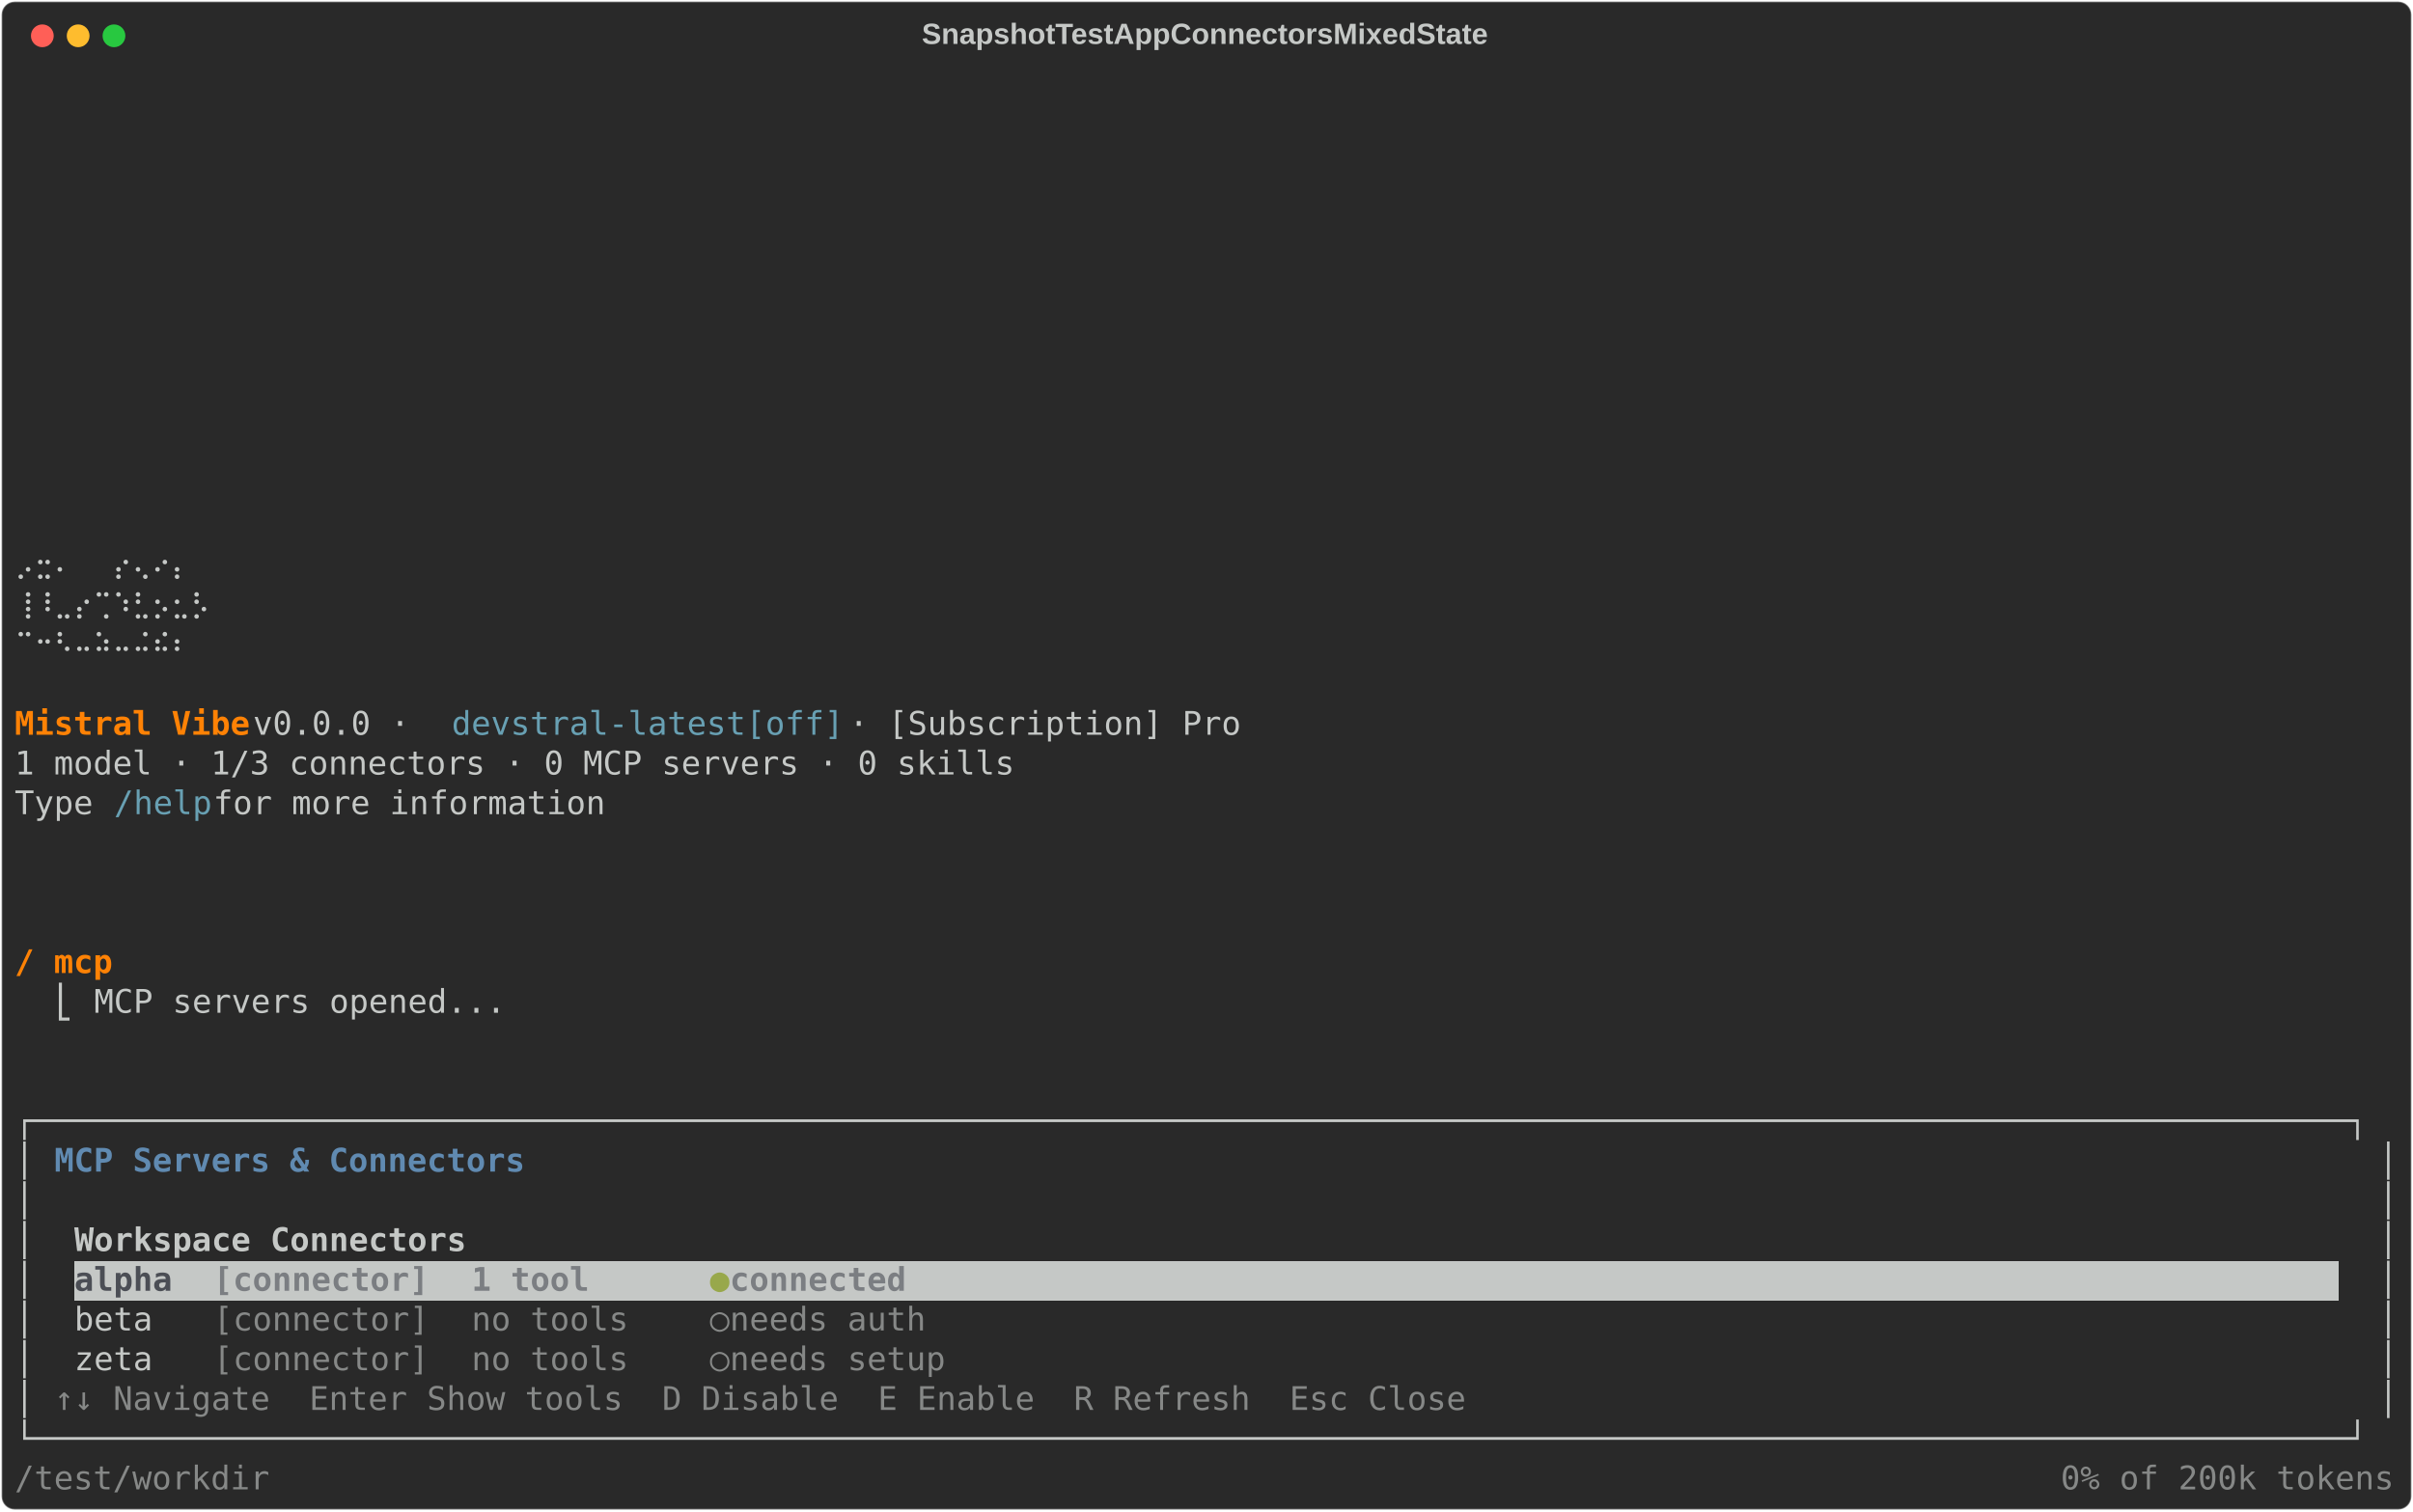
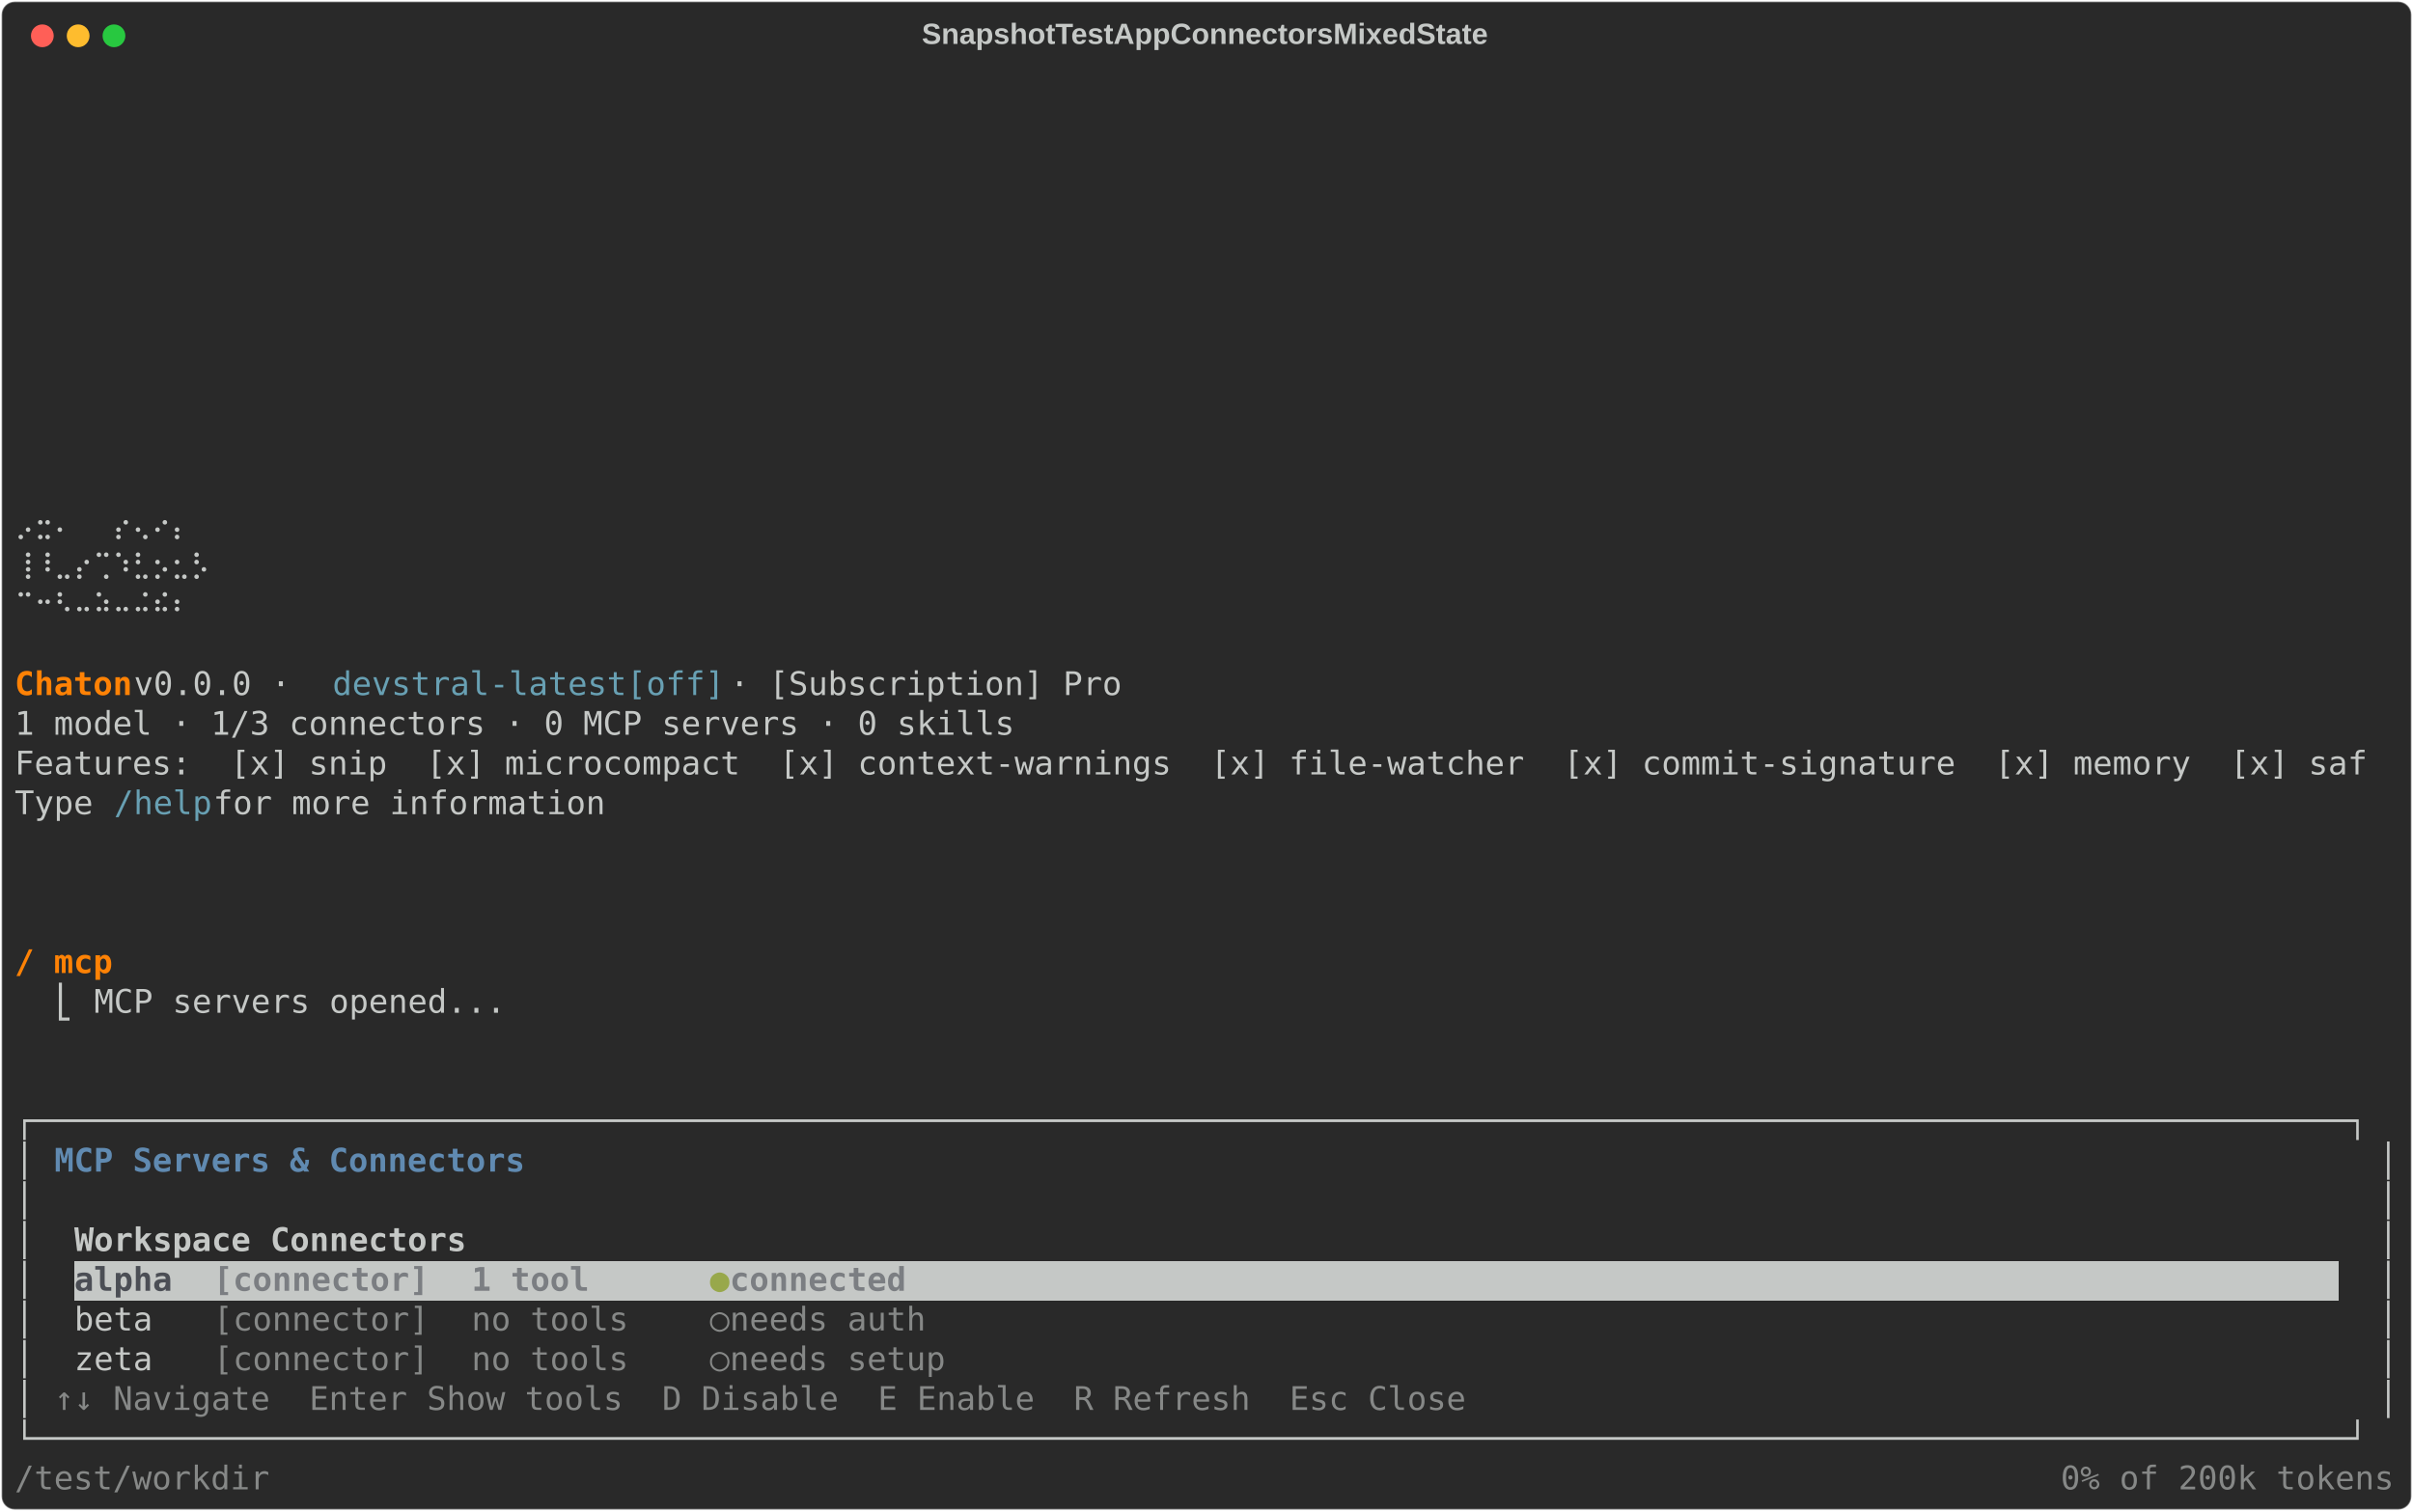
<svg xmlns="http://www.w3.org/2000/svg" class="rich-terminal" viewBox="0 0 1482 928.4">
  <style>

    @font-face {
        font-family: "Fira Code";
        src: local("FiraCode-Regular"),
                url("https://cdnjs.cloudflare.com/ajax/libs/firacode/6.2.0/woff2/FiraCode-Regular.woff2") format("woff2"),
                url("https://cdnjs.cloudflare.com/ajax/libs/firacode/6.2.0/woff/FiraCode-Regular.woff") format("woff");
        font-style: normal;
        font-weight: 400;
    }
    @font-face {
        font-family: "Fira Code";
        src: local("FiraCode-Bold"),
                url("https://cdnjs.cloudflare.com/ajax/libs/firacode/6.2.0/woff2/FiraCode-Bold.woff2") format("woff2"),
                url("https://cdnjs.cloudflare.com/ajax/libs/firacode/6.2.0/woff/FiraCode-Bold.woff") format("woff");
        font-style: bold;
        font-weight: 700;
    }

    .terminal-matrix {
        font-family: Fira Code, monospace;
        font-size: 20px;
        line-height: 24.4px;
        font-variant-east-asian: full-width;
    }

    .terminal-title {
        font-size: 18px;
        font-weight: bold;
        font-family: arial;
    }

    .terminal-r1 { fill: #c5c8c6 }
.terminal-r2 { fill: #ff8205;font-weight: bold }
.terminal-r3 { fill: #68a0b3 }
.terminal-r4 { fill: #608ab1;font-weight: bold }
.terminal-r5 { fill: #c5c8c6;font-weight: bold }
.terminal-r6 { fill: #4b4e55;font-weight: bold }
.terminal-r7 { fill: #7b7e82;font-weight: bold }
.terminal-r8 { fill: #98a84b;font-weight: bold }
.terminal-r9 { fill: #868887 }
    </style>
  <defs>
    <clipPath id="terminal-clip-terminal">
      <rect x="0" y="0" width="1463.0" height="877.4" />
    </clipPath>
    <clipPath id="terminal-line-0">
      <rect x="0" y="1.5" width="1464" height="24.65" />
    </clipPath>
    <clipPath id="terminal-line-1">
      <rect x="0" y="25.9" width="1464" height="24.65" />
    </clipPath>
    <clipPath id="terminal-line-2">
      <rect x="0" y="50.3" width="1464" height="24.65" />
    </clipPath>
    <clipPath id="terminal-line-3">
      <rect x="0" y="74.7" width="1464" height="24.65" />
    </clipPath>
    <clipPath id="terminal-line-4">
      <rect x="0" y="99.1" width="1464" height="24.65" />
    </clipPath>
    <clipPath id="terminal-line-5">
      <rect x="0" y="123.5" width="1464" height="24.65" />
    </clipPath>
    <clipPath id="terminal-line-6">
      <rect x="0" y="147.9" width="1464" height="24.65" />
    </clipPath>
    <clipPath id="terminal-line-7">
      <rect x="0" y="172.3" width="1464" height="24.65" />
    </clipPath>
    <clipPath id="terminal-line-8">
      <rect x="0" y="196.7" width="1464" height="24.65" />
    </clipPath>
    <clipPath id="terminal-line-9">
      <rect x="0" y="221.1" width="1464" height="24.65" />
    </clipPath>
    <clipPath id="terminal-line-10">
      <rect x="0" y="245.5" width="1464" height="24.65" />
    </clipPath>
    <clipPath id="terminal-line-11">
      <rect x="0" y="269.9" width="1464" height="24.65" />
    </clipPath>
    <clipPath id="terminal-line-12">
      <rect x="0" y="294.3" width="1464" height="24.65" />
    </clipPath>
    <clipPath id="terminal-line-13">
      <rect x="0" y="318.7" width="1464" height="24.65" />
    </clipPath>
    <clipPath id="terminal-line-14">
      <rect x="0" y="343.1" width="1464" height="24.65" />
    </clipPath>
    <clipPath id="terminal-line-15">
      <rect x="0" y="367.5" width="1464" height="24.65" />
    </clipPath>
    <clipPath id="terminal-line-16">
      <rect x="0" y="391.9" width="1464" height="24.65" />
    </clipPath>
    <clipPath id="terminal-line-17">
      <rect x="0" y="416.3" width="1464" height="24.65" />
    </clipPath>
    <clipPath id="terminal-line-18">
      <rect x="0" y="440.7" width="1464" height="24.65" />
    </clipPath>
    <clipPath id="terminal-line-19">
      <rect x="0" y="465.1" width="1464" height="24.65" />
    </clipPath>
    <clipPath id="terminal-line-20">
      <rect x="0" y="489.5" width="1464" height="24.65" />
    </clipPath>
    <clipPath id="terminal-line-21">
      <rect x="0" y="513.9" width="1464" height="24.65" />
    </clipPath>
    <clipPath id="terminal-line-22">
      <rect x="0" y="538.3" width="1464" height="24.65" />
    </clipPath>
    <clipPath id="terminal-line-23">
      <rect x="0" y="562.7" width="1464" height="24.65" />
    </clipPath>
    <clipPath id="terminal-line-24">
      <rect x="0" y="587.1" width="1464" height="24.65" />
    </clipPath>
    <clipPath id="terminal-line-25">
      <rect x="0" y="611.5" width="1464" height="24.65" />
    </clipPath>
    <clipPath id="terminal-line-26">
      <rect x="0" y="635.9" width="1464" height="24.65" />
    </clipPath>
    <clipPath id="terminal-line-27">
      <rect x="0" y="660.3" width="1464" height="24.65" />
    </clipPath>
    <clipPath id="terminal-line-28">
      <rect x="0" y="684.7" width="1464" height="24.65" />
    </clipPath>
    <clipPath id="terminal-line-29">
      <rect x="0" y="709.1" width="1464" height="24.65" />
    </clipPath>
    <clipPath id="terminal-line-30">
      <rect x="0" y="733.5" width="1464" height="24.65" />
    </clipPath>
    <clipPath id="terminal-line-31">
      <rect x="0" y="757.9" width="1464" height="24.65" />
    </clipPath>
    <clipPath id="terminal-line-32">
      <rect x="0" y="782.3" width="1464" height="24.65" />
    </clipPath>
    <clipPath id="terminal-line-33">
      <rect x="0" y="806.7" width="1464" height="24.65" />
    </clipPath>
    <clipPath id="terminal-line-34">
      <rect x="0" y="831.1" width="1464" height="24.65" />
    </clipPath>
  </defs>
  <rect fill="#292929" stroke="rgba(255,255,255,0.35)" stroke-width="1" x="1" y="1" width="1480" height="926.4" rx="8" />
  <text class="terminal-title" fill="#c5c8c6" text-anchor="middle" x="740" y="27">SnapshotTestAppConnectorsMixedState</text>
  <g transform="translate(26,22)">
    <circle cx="0" cy="0" r="7" fill="#ff5f57" />
    <circle cx="22" cy="0" r="7" fill="#febc2e" />
    <circle cx="44" cy="0" r="7" fill="#28c840" />
  </g>
  <g transform="translate(9, 41)" clip-path="url(#terminal-clip-terminal)">
    <rect fill="#c5c8c6" x="36.6" y="733.5" width="85.4" height="24.65" shape-rendering="crispEdges" />
    <rect fill="#c5c8c6" x="122" y="733.5" width="158.6" height="24.65" shape-rendering="crispEdges" />
    <rect fill="#c5c8c6" x="280.6" y="733.5" width="122" height="24.65" shape-rendering="crispEdges" />
    <rect fill="#c5c8c6" x="402.6" y="733.5" width="24.4" height="24.65" shape-rendering="crispEdges" />
    <rect fill="#c5c8c6" x="427" y="733.5" width="12.2" height="24.65" shape-rendering="crispEdges" />
    <rect fill="#c5c8c6" x="439.2" y="733.5" width="122" height="24.65" shape-rendering="crispEdges" />
    <rect fill="#c5c8c6" x="561.2" y="733.5" width="866.2" height="24.65" shape-rendering="crispEdges" />
    <g class="terminal-matrix">
      <text class="terminal-r1" x="1464" y="20" textLength="12.2" clip-path="url(#terminal-line-0)">
</text>
      <text class="terminal-r1" x="1464" y="44.4" textLength="12.2" clip-path="url(#terminal-line-1)">
</text>
      <text class="terminal-r1" x="1464" y="68.8" textLength="12.2" clip-path="url(#terminal-line-2)">
</text>
      <text class="terminal-r1" x="1464" y="93.2" textLength="12.2" clip-path="url(#terminal-line-3)">
</text>
      <text class="terminal-r1" x="1464" y="117.6" textLength="12.2" clip-path="url(#terminal-line-4)">
</text>
      <text class="terminal-r1" x="1464" y="142" textLength="12.2" clip-path="url(#terminal-line-5)">
</text>
      <text class="terminal-r1" x="1464" y="166.4" textLength="12.2" clip-path="url(#terminal-line-6)">
</text>
      <text class="terminal-r1" x="1464" y="190.8" textLength="12.2" clip-path="url(#terminal-line-7)">
</text>
      <text class="terminal-r1" x="1464" y="215.2" textLength="12.2" clip-path="url(#terminal-line-8)">
</text>
      <text class="terminal-r1" x="1464" y="239.6" textLength="12.2" clip-path="url(#terminal-line-9)">
</text>
      <text class="terminal-r1" x="1464" y="264" textLength="12.2" clip-path="url(#terminal-line-10)">
</text>
+       <text class="terminal-r1" x="0" y="288.4" textLength="134.2" clip-path="url(#terminal-line-11)">  ⡠⣒⠄  ⡔⢄⠔⡄</text>
      <text class="terminal-r1" x="1464" y="288.4" textLength="12.2" clip-path="url(#terminal-line-11)">
</text>
-       <text class="terminal-r1" x="0" y="312.8" textLength="134.2" clip-path="url(#terminal-line-12)">  ⡠⣒⠄  ⡔⢄⠔⡄</text>
+       <text class="terminal-r1" x="0" y="312.8" textLength="134.2" clip-path="url(#terminal-line-12)"> ⢸⠸⣀⡔⢉⠱⣃⡢⣂⡣</text>
      <text class="terminal-r1" x="1464" y="312.8" textLength="12.2" clip-path="url(#terminal-line-12)">
</text>
-       <text class="terminal-r1" x="0" y="337.2" textLength="134.2" clip-path="url(#terminal-line-13)"> ⢸⠸⣀⡔⢉⠱⣃⡢⣂⡣</text>
+       <text class="terminal-r1" x="0" y="337.2" textLength="134.2" clip-path="url(#terminal-line-13)">  ⠉⠒⠣⠤⠵⠤⠬⠮⠆</text>
      <text class="terminal-r1" x="1464" y="337.2" textLength="12.2" clip-path="url(#terminal-line-13)">
</text>
-       <text class="terminal-r1" x="0" y="361.6" textLength="134.2" clip-path="url(#terminal-line-14)">  ⠉⠒⠣⠤⠵⠤⠬⠮⠆</text>
      <text class="terminal-r1" x="1464" y="361.6" textLength="12.2" clip-path="url(#terminal-line-14)">
</text>
+       <text class="terminal-r2" x="0" y="386" textLength="73.2" clip-path="url(#terminal-line-15)">Chaton</text>
+       <text class="terminal-r1" x="73.2" y="386" textLength="122" clip-path="url(#terminal-line-15)"> v0.0.0 · </text>
+       <text class="terminal-r3" x="195.2" y="386" textLength="244" clip-path="url(#terminal-line-15)">devstral-latest[off]</text>
+       <text class="terminal-r1" x="439.2" y="386" textLength="256.2" clip-path="url(#terminal-line-15)"> · [Subscription] Pro</text>
      <text class="terminal-r1" x="1464" y="386" textLength="12.2" clip-path="url(#terminal-line-15)">
</text>
-       <text class="terminal-r2" x="0" y="410.4" textLength="146.4" clip-path="url(#terminal-line-16)">Mistral Vibe</text>
-       <text class="terminal-r1" x="146.4" y="410.4" textLength="122" clip-path="url(#terminal-line-16)"> v0.0.0 · </text>
-       <text class="terminal-r3" x="268.4" y="410.4" textLength="244" clip-path="url(#terminal-line-16)">devstral-latest[off]</text>
-       <text class="terminal-r1" x="512.4" y="410.4" textLength="256.2" clip-path="url(#terminal-line-16)"> · [Subscription] Pro</text>
+       <text class="terminal-r1" x="0" y="410.4" textLength="622.2" clip-path="url(#terminal-line-16)">1 model · 1/3 connectors · 0 MCP servers · 0 skills</text>
      <text class="terminal-r1" x="1464" y="410.4" textLength="12.2" clip-path="url(#terminal-line-16)">
</text>
-       <text class="terminal-r1" x="0" y="434.8" textLength="622.2" clip-path="url(#terminal-line-17)">1 model · 1/3 connectors · 0 MCP servers · 0 skills</text>
+       <text class="terminal-r1" x="0" y="434.8" textLength="1464" clip-path="url(#terminal-line-17)">Features:  [x] snip  [x] microcompact  [x] context-warnings  [x] file-watcher  [x] commit-signature  [x] memory  [x] saf</text>
      <text class="terminal-r1" x="1464" y="434.8" textLength="12.2" clip-path="url(#terminal-line-17)">
</text>
      <text class="terminal-r1" x="0" y="459.2" textLength="61" clip-path="url(#terminal-line-18)">Type </text>
      <text class="terminal-r3" x="61" y="459.2" textLength="61" clip-path="url(#terminal-line-18)">/help</text>
      <text class="terminal-r1" x="122" y="459.2" textLength="256.2" clip-path="url(#terminal-line-18)"> for more information</text>
      <text class="terminal-r1" x="1464" y="459.2" textLength="12.2" clip-path="url(#terminal-line-18)">
</text>
      <text class="terminal-r1" x="1464" y="483.6" textLength="12.2" clip-path="url(#terminal-line-19)">
</text>
      <text class="terminal-r1" x="1464" y="508" textLength="12.2" clip-path="url(#terminal-line-20)">
</text>
      <text class="terminal-r1" x="1464" y="532.4" textLength="12.2" clip-path="url(#terminal-line-21)">
</text>
      <text class="terminal-r2" x="0" y="556.8" textLength="61" clip-path="url(#terminal-line-22)">/ mcp</text>
      <text class="terminal-r1" x="1464" y="556.8" textLength="12.2" clip-path="url(#terminal-line-22)">
</text>
      <text class="terminal-r1" x="24.4" y="581.2" textLength="12.2" clip-path="url(#terminal-line-23)">⎣</text>
      <text class="terminal-r1" x="48.8" y="581.2" textLength="256.2" clip-path="url(#terminal-line-23)">MCP servers opened...</text>
      <text class="terminal-r1" x="1464" y="581.2" textLength="12.2" clip-path="url(#terminal-line-23)">
</text>
      <text class="terminal-r1" x="1464" y="605.6" textLength="12.2" clip-path="url(#terminal-line-24)">
</text>
      <text class="terminal-r1" x="1464" y="630" textLength="12.2" clip-path="url(#terminal-line-25)">
</text>
      <text class="terminal-r1" x="0" y="654.4" textLength="1464" clip-path="url(#terminal-line-26)">┌──────────────────────────────────────────────────────────────────────────────────────────────────────────────────────┐</text>
      <text class="terminal-r1" x="1464" y="654.4" textLength="12.2" clip-path="url(#terminal-line-26)">
</text>
      <text class="terminal-r1" x="0" y="678.8" textLength="12.2" clip-path="url(#terminal-line-27)">│</text>
      <text class="terminal-r4" x="24.4" y="678.8" textLength="292.8" clip-path="url(#terminal-line-27)">MCP Servers &amp; Connectors</text>
      <text class="terminal-r1" x="1451.8" y="678.8" textLength="12.2" clip-path="url(#terminal-line-27)">│</text>
      <text class="terminal-r1" x="1464" y="678.8" textLength="12.2" clip-path="url(#terminal-line-27)">
</text>
      <text class="terminal-r1" x="0" y="703.2" textLength="12.2" clip-path="url(#terminal-line-28)">│</text>
      <text class="terminal-r1" x="1451.8" y="703.2" textLength="12.2" clip-path="url(#terminal-line-28)">│</text>
      <text class="terminal-r1" x="1464" y="703.2" textLength="12.2" clip-path="url(#terminal-line-28)">
</text>
      <text class="terminal-r1" x="0" y="727.6" textLength="12.2" clip-path="url(#terminal-line-29)">│</text>
      <text class="terminal-r5" x="36.6" y="727.6" textLength="244" clip-path="url(#terminal-line-29)">Workspace Connectors</text>
      <text class="terminal-r1" x="1451.8" y="727.6" textLength="12.2" clip-path="url(#terminal-line-29)">│</text>
      <text class="terminal-r1" x="1464" y="727.6" textLength="12.2" clip-path="url(#terminal-line-29)">
</text>
      <text class="terminal-r1" x="0" y="752" textLength="12.2" clip-path="url(#terminal-line-30)">│</text>
      <text class="terminal-r6" x="36.6" y="752" textLength="85.4" clip-path="url(#terminal-line-30)">  alpha</text>
      <text class="terminal-r7" x="122" y="752" textLength="158.6" clip-path="url(#terminal-line-30)">  [connector]</text>
      <text class="terminal-r7" x="280.6" y="752" textLength="122" clip-path="url(#terminal-line-30)">  1 tool  </text>
      <text class="terminal-r8" x="427" y="752" textLength="12.2" clip-path="url(#terminal-line-30)">●</text>
      <text class="terminal-r7" x="439.2" y="752" textLength="122" clip-path="url(#terminal-line-30)"> connected</text>
      <text class="terminal-r1" x="1451.8" y="752" textLength="12.2" clip-path="url(#terminal-line-30)">│</text>
      <text class="terminal-r1" x="1464" y="752" textLength="12.2" clip-path="url(#terminal-line-30)">
</text>
      <text class="terminal-r1" x="0" y="776.4" textLength="12.2" clip-path="url(#terminal-line-31)">│</text>
      <text class="terminal-r1" x="36.6" y="776.4" textLength="85.4" clip-path="url(#terminal-line-31)">  beta </text>
      <text class="terminal-r9" x="122" y="776.4" textLength="158.6" clip-path="url(#terminal-line-31)">  [connector]</text>
      <text class="terminal-r9" x="280.6" y="776.4" textLength="122" clip-path="url(#terminal-line-31)">  no tools</text>
      <text class="terminal-r9" x="427" y="776.4" textLength="12.2" clip-path="url(#terminal-line-31)">○</text>
      <text class="terminal-r9" x="439.2" y="776.4" textLength="134.2" clip-path="url(#terminal-line-31)"> needs auth</text>
      <text class="terminal-r1" x="1451.8" y="776.4" textLength="12.2" clip-path="url(#terminal-line-31)">│</text>
      <text class="terminal-r1" x="1464" y="776.4" textLength="12.2" clip-path="url(#terminal-line-31)">
</text>
      <text class="terminal-r1" x="0" y="800.8" textLength="12.2" clip-path="url(#terminal-line-32)">│</text>
      <text class="terminal-r1" x="36.6" y="800.8" textLength="85.4" clip-path="url(#terminal-line-32)">  zeta </text>
      <text class="terminal-r9" x="122" y="800.8" textLength="158.6" clip-path="url(#terminal-line-32)">  [connector]</text>
      <text class="terminal-r9" x="280.6" y="800.8" textLength="122" clip-path="url(#terminal-line-32)">  no tools</text>
      <text class="terminal-r9" x="427" y="800.8" textLength="12.2" clip-path="url(#terminal-line-32)">○</text>
      <text class="terminal-r9" x="439.2" y="800.8" textLength="146.4" clip-path="url(#terminal-line-32)"> needs setup</text>
      <text class="terminal-r1" x="1451.8" y="800.8" textLength="12.2" clip-path="url(#terminal-line-32)">│</text>
      <text class="terminal-r1" x="1464" y="800.8" textLength="12.2" clip-path="url(#terminal-line-32)">
</text>
      <text class="terminal-r1" x="0" y="825.2" textLength="12.2" clip-path="url(#terminal-line-33)">│</text>
      <text class="terminal-r9" x="24.4" y="825.2" textLength="878.4" clip-path="url(#terminal-line-33)">↑↓ Navigate  Enter Show tools  D Disable  E Enable  R Refresh  Esc Close</text>
      <text class="terminal-r1" x="1451.8" y="825.2" textLength="12.2" clip-path="url(#terminal-line-33)">│</text>
      <text class="terminal-r1" x="1464" y="825.2" textLength="12.2" clip-path="url(#terminal-line-33)">
</text>
      <text class="terminal-r1" x="0" y="849.6" textLength="1464" clip-path="url(#terminal-line-34)">└──────────────────────────────────────────────────────────────────────────────────────────────────────────────────────┘</text>
      <text class="terminal-r1" x="1464" y="849.6" textLength="12.2" clip-path="url(#terminal-line-34)">
</text>
      <text class="terminal-r9" x="0" y="874" textLength="158.6" clip-path="url(#terminal-line-35)">/test/workdir</text>
      <text class="terminal-r9" x="1256.6" y="874" textLength="207.4" clip-path="url(#terminal-line-35)">0% of 200k tokens</text>
    </g>
  </g>
</svg>
